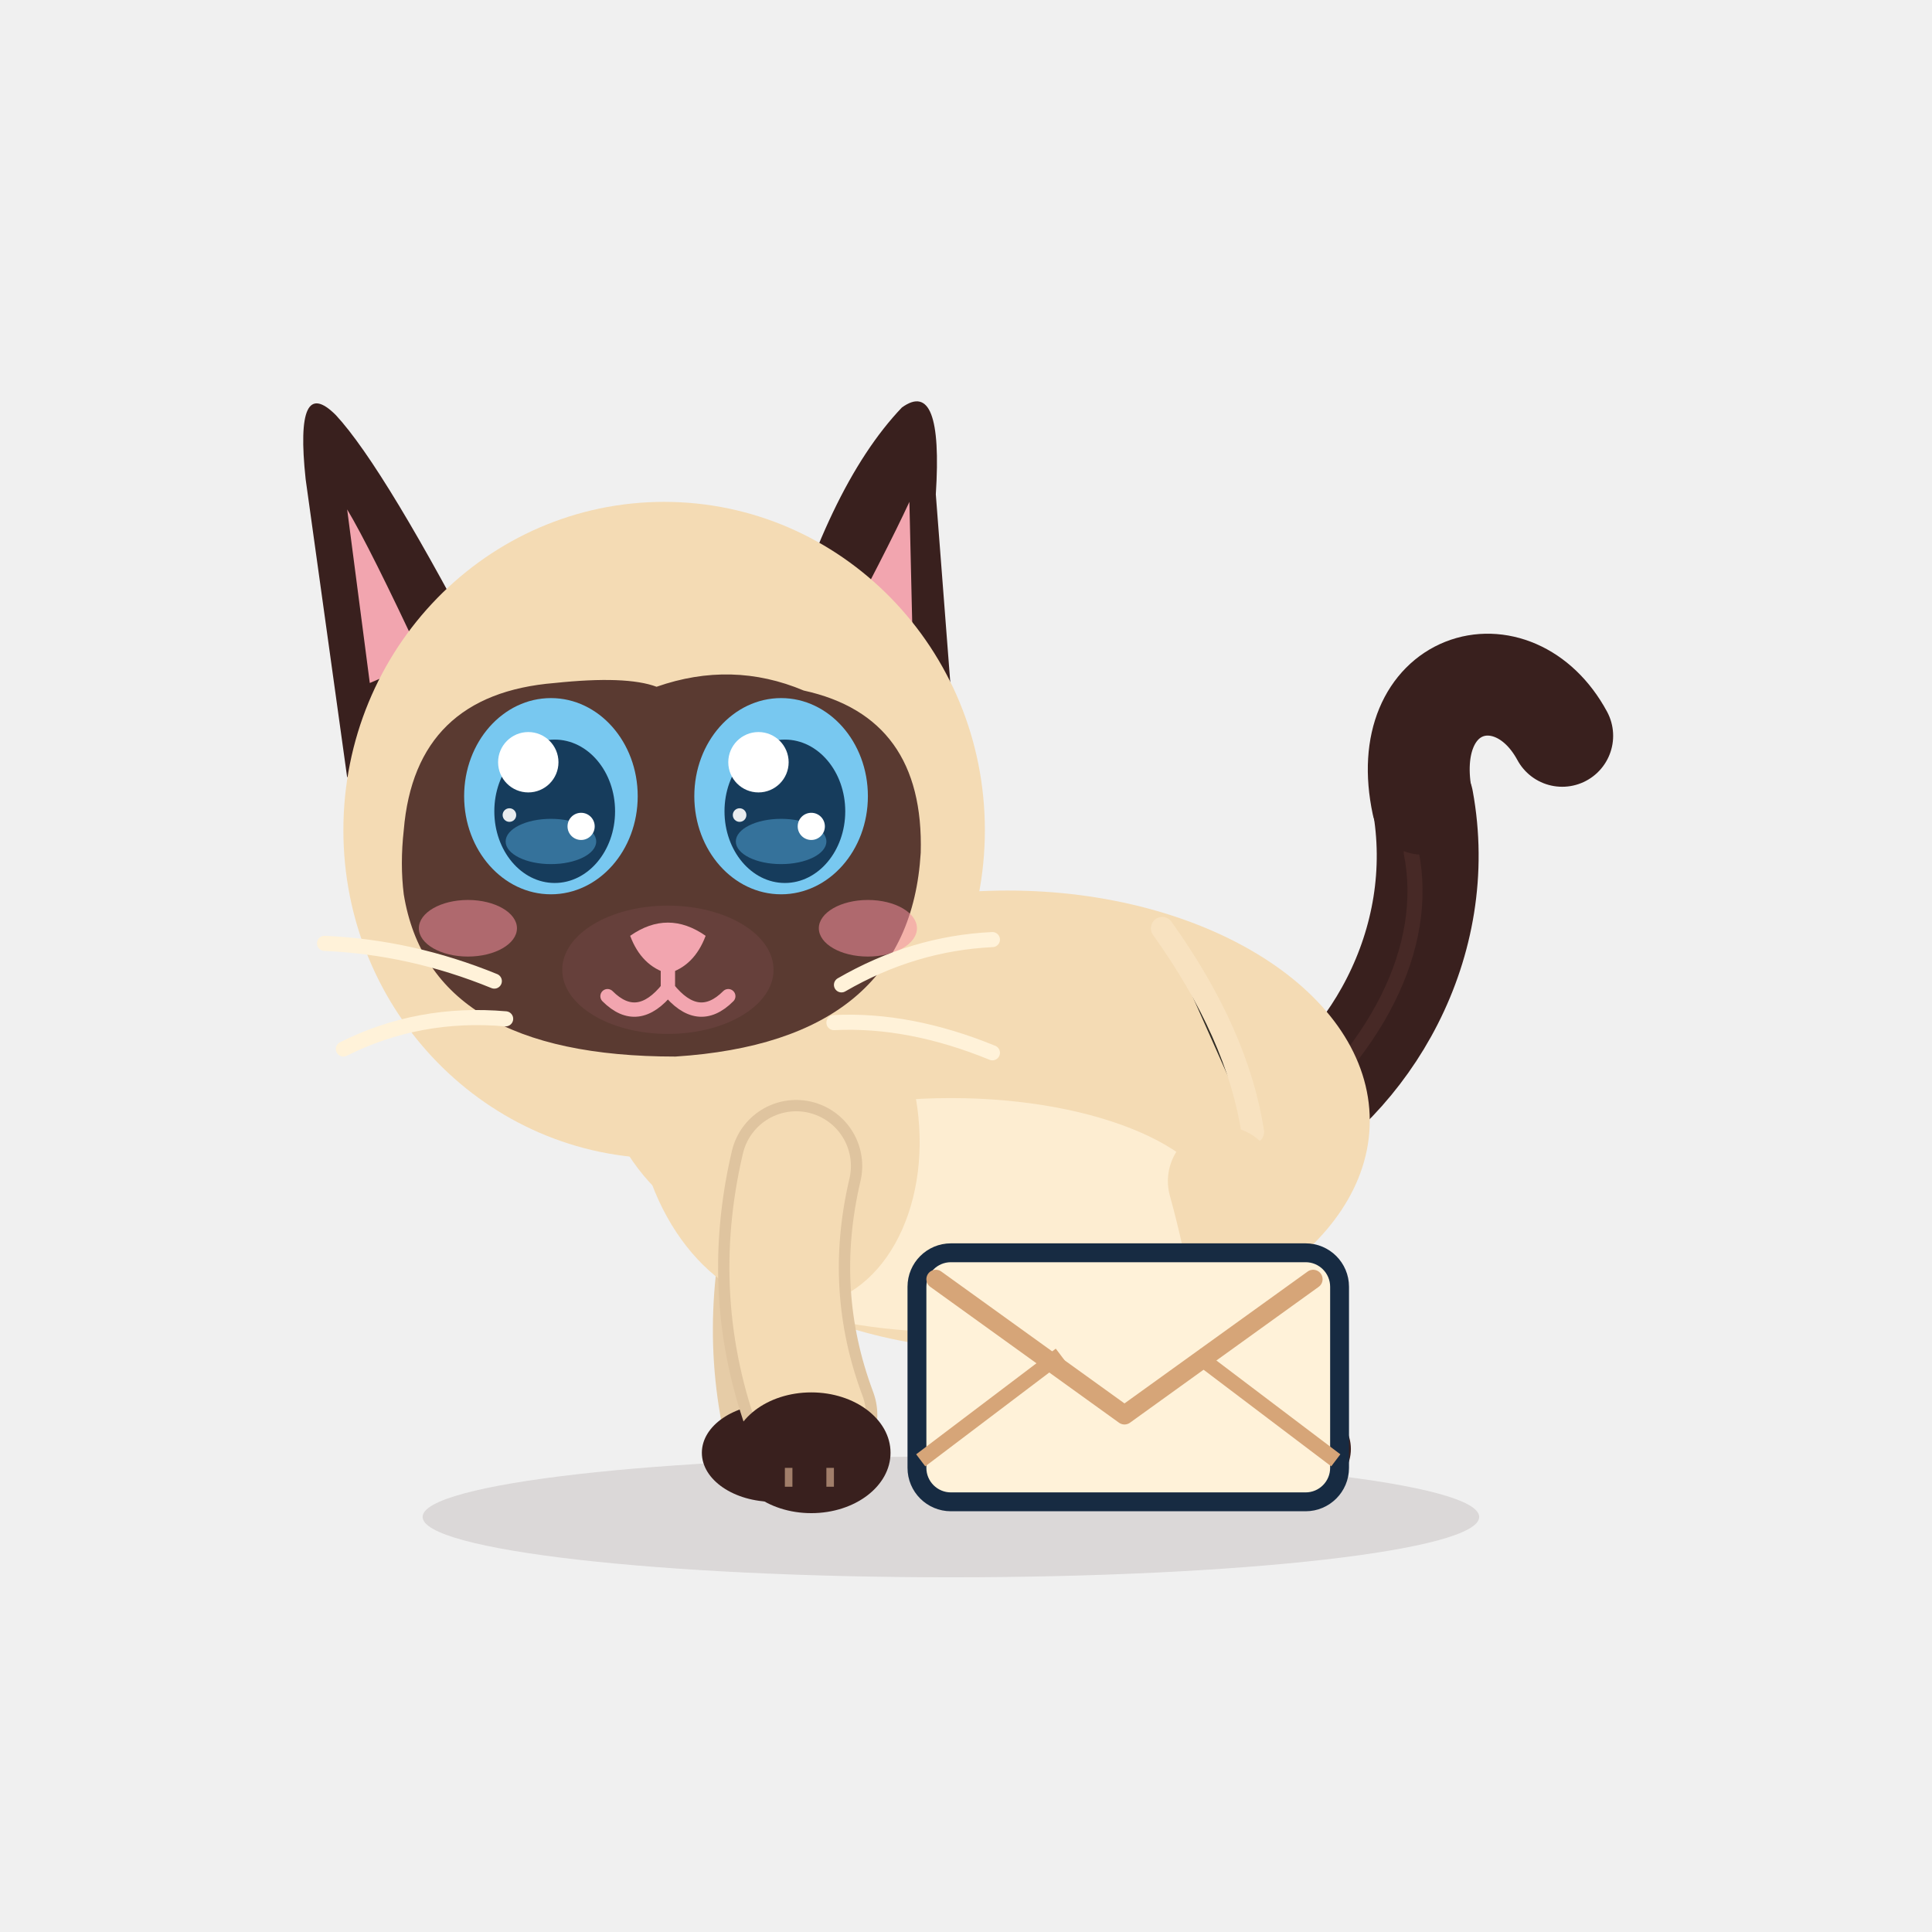
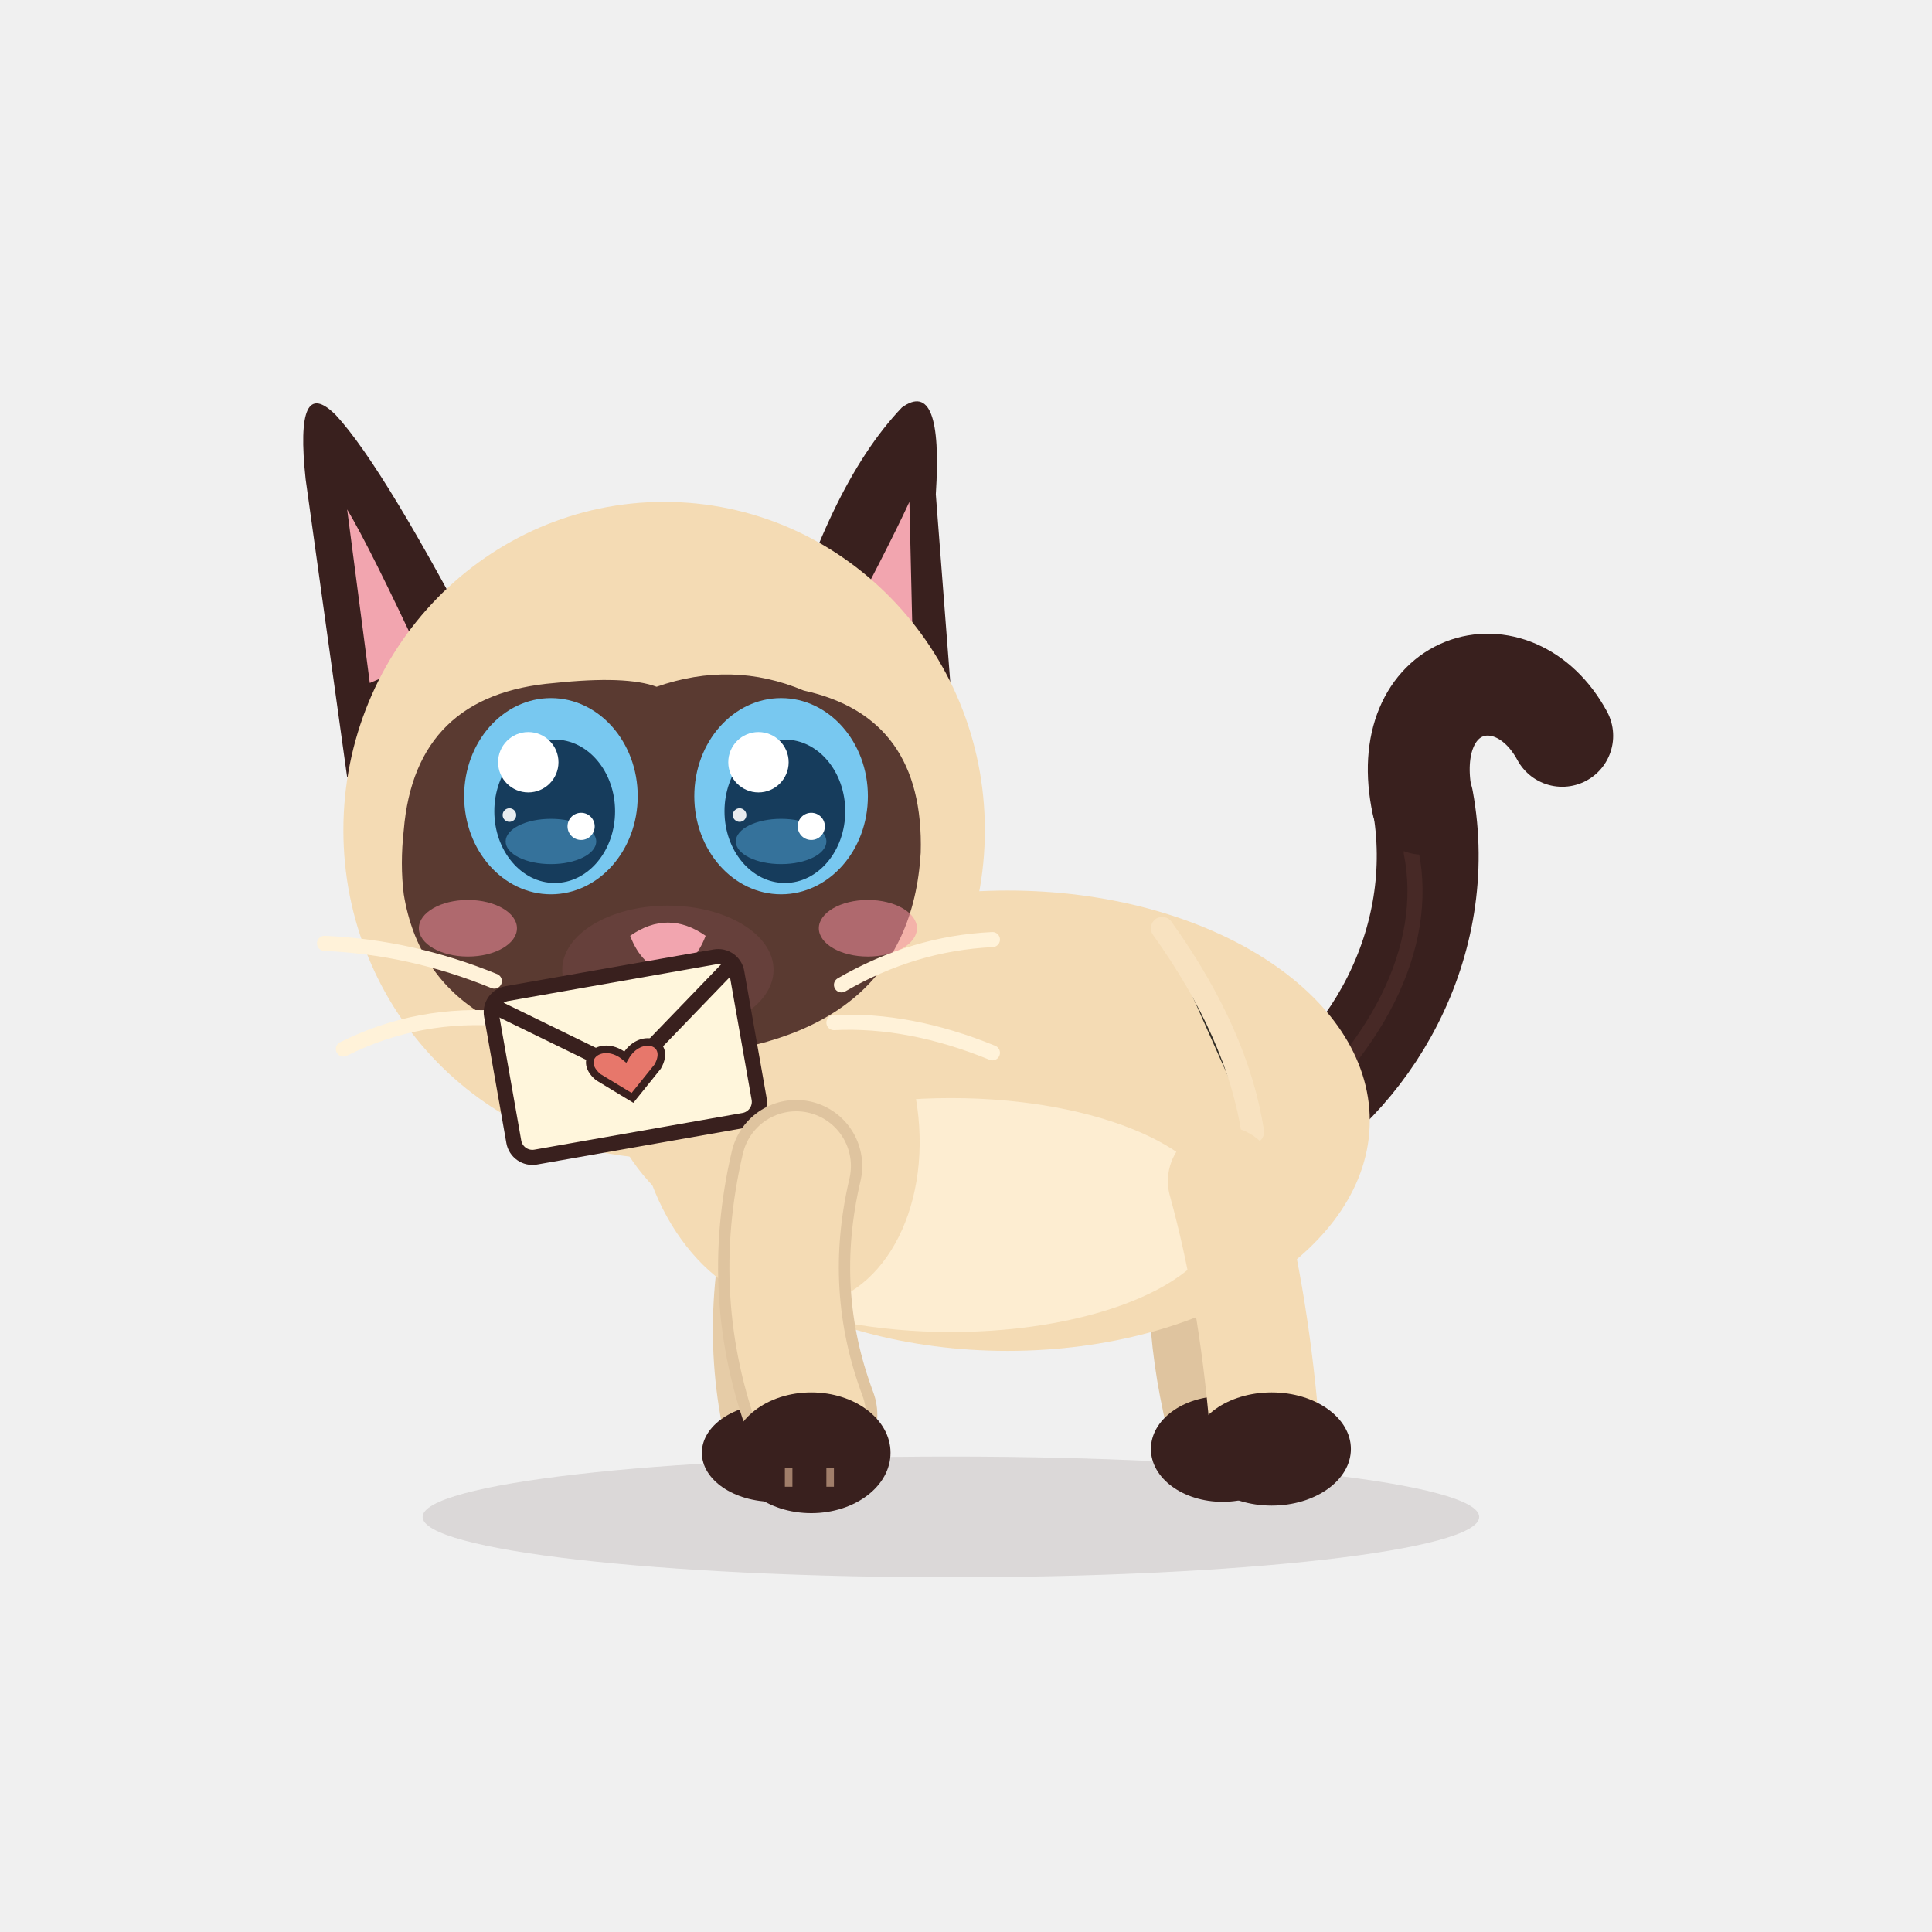
<svg xmlns="http://www.w3.org/2000/svg" viewBox="0 0 512 512" width="512" height="512" role="img" aria-label="Azami · Care">
  <style>
*{animation-fill-mode:both}
- #character{transform-box:view-box;transform-origin:255px 402px}#core{transform-box:view-box;transform-origin:268px 330px}#neck{transform-box:view-box;transform-origin:196px 300px}#head{transform-box:view-box;transform-origin:178px 290px}#ear-left{transform-box:view-box;transform-origin:112px 170px}#ear-right{transform-box:view-box;transform-origin:231px 170px}#tail{transform-box:view-box;transform-origin:339px 296px}#tail-tip{transform-box:view-box;transform-origin:377px 214px}#eye-l{transform-box:view-box;transform-origin:146px 211px}#eye-r{transform-box:view-box;transform-origin:207px 211px}#pupils-l{transform-box:view-box;transform-origin:146px 211px}#pupils-r{transform-box:view-box;transform-origin:207px 211px}#mouth-open{transform-box:view-box;transform-origin:177px 262px}#blush{transform-box:view-box;transform-origin:177px 245px}#whiskers{transform-box:view-box;transform-origin:177px 262px}#front-near{transform-box:view-box;transform-origin:211px 312px}#front-far{transform-box:view-box;transform-origin:210px 312px}#back-near{transform-box:view-box;transform-origin:324px 316px}#back-far{transform-box:view-box;transform-origin:320px 316px}#Penvelope{transform-box:view-box;transform-origin:299.0px 398px}#Pheart{transform-box:view-box;transform-origin:349.5px 347px}
- #Pheart{opacity:0}#eyes-blink{opacity:0}#eyes-happy{opacity:0}#mouth-open{opacity:0}
+ #character{transform-box:view-box;transform-origin:255px 402px}#core{transform-box:view-box;transform-origin:268px 330px}#neck{transform-box:view-box;transform-origin:196px 300px}#head{transform-box:view-box;transform-origin:178px 290px}#ear-left{transform-box:view-box;transform-origin:112px 170px}#ear-right{transform-box:view-box;transform-origin:231px 170px}#tail{transform-box:view-box;transform-origin:339px 296px}#tail-tip{transform-box:view-box;transform-origin:377px 214px}#eye-l{transform-box:view-box;transform-origin:146px 211px}#eye-r{transform-box:view-box;transform-origin:207px 211px}#pupils-l{transform-box:view-box;transform-origin:146px 211px}#pupils-r{transform-box:view-box;transform-origin:207px 211px}#mouth-open{transform-box:view-box;transform-origin:177px 262px}#blush{transform-box:view-box;transform-origin:177px 245px}#whiskers{transform-box:view-box;transform-origin:177px 262px}#front-near{transform-box:view-box;transform-origin:211px 312px}#front-far{transform-box:view-box;transform-origin:210px 312px}#back-near{transform-box:view-box;transform-origin:324px 316px}#back-far{transform-box:view-box;transform-origin:320px 316px}#letter{transform-box:view-box;transform-origin:166px 276px}#Xletter{transform-box:view-box;transform-origin:104px 400px}#Xflap{transform-box:view-box;transform-origin:104px 358px}#Xbigheart{transform-box:view-box;transform-origin:104px 370px}#Xmh0{transform-box:view-box;transform-origin:104px 312px}#Xmh1{transform-box:view-box;transform-origin:104px 312px}#Xmh2{transform-box:view-box;transform-origin:104px 312px}#Xmh3{transform-box:view-box;transform-origin:104px 312px}#Xmh4{transform-box:view-box;transform-origin:104px 312px}
+ #Xbigheart{opacity:0}#Xletter{opacity:0}#Xmh0{opacity:0}#Xmh1{opacity:0}#Xmh2{opacity:0}#Xmh3{opacity:0}#Xmh4{opacity:0}#eyes-blink{opacity:0}#eyes-happy{opacity:0}#mouth-open{opacity:0}#letter{transform:translate(0px,0px) rotate(0deg) scale(1,1)}

</style>
  <g id="ground-shadow">
    <ellipse cx="252" cy="402" rx="140" ry="16" fill="#39201E" opacity=".12" />
  </g>
  <g id="character">
    <g id="tail">
      <path d="M334 302 C363 286 384 250 377 212" stroke="#39201E" stroke-width="27" stroke-linecap="round" fill="none" />
      <path d="M336 302 C365 279 379 251 374 226" stroke="#6B403A" stroke-width="4" stroke-linecap="round" fill="none" opacity=".28" />
      <g id="tail-tip">
        <path d="M377 213 C370 180 401 171 414 195" stroke="#39201E" stroke-width="27" stroke-linecap="round" fill="none" />
      </g>
    </g>
    <g id="back-far">
      <path d="M320 313 Q314 343 322 376" stroke="#DFC49F" stroke-width="26" fill="none" stroke-linecap="round" />
      <ellipse cx="324" cy="384" rx="19" ry="14" fill="#39201E" />
    </g>
    <g id="front-far">
      <path d="M210 309 Q198 344 205 377" stroke="#E6CCA7" stroke-width="27" fill="none" stroke-linecap="round" />
      <ellipse cx="205" cy="385" rx="19" ry="13" fill="#39201E" />
    </g>
    <g id="core">
      <ellipse cx="267" cy="297" rx="96" ry="61" fill="#F4DBB4" />
      <ellipse cx="252" cy="322" rx="71" ry="31" fill="#FFF2D9" opacity=".78" />
      <ellipse cx="206" cy="296" rx="37" ry="51" transform="rotate(-12 206 296)" fill="#F4DBB4" />
      <path d="M308 246 Q328 274 332 300" stroke="#F9E4C3" stroke-width="6" opacity=".8" stroke-linecap="round" />
    </g>
    <g id="back-near">
      <path d="M324 313 Q332 342 335 377" stroke="#F4DBB4" stroke-width="29" fill="none" stroke-linecap="round" />
      <ellipse cx="337" cy="384" rx="21" ry="15" fill="#39201E" />
    </g>
    <g id="neck">
      <ellipse cx="196" cy="276" rx="39" ry="51" transform="rotate(-10 196 276)" fill="#F4DBB4" />
    </g>
    <g id="head">
      <g id="ear-left">
        <path d="M130 178 Q102 124 89 110 Q78 99 81 127 L92 206Z" fill="#39201E" />
        <path d="M112 175 Q98 145 92 135 L98 181Z" fill="#F2A5AF" />
      </g>
      <g id="ear-right">
        <path d="M206 177 Q219 129 239 108 Q250 100 248 131 L253 196Z" fill="#39201E" />
        <path d="M220 174 Q235 146 241 133 L242 176Z" fill="#F2A5AF" />
      </g>
      <ellipse cx="176" cy="220" rx="85" ry="87" fill="#F4DBB4" />
      <path d="M107 220 Q110 184 147 181 Q166 179 174 182 Q194 175 213 183 Q245 190 244 226 Q241 276 179 280 Q114 280 107 237 Q106 229 107 220Z" fill="#5A3A31" />
      <g id="blush">
        <ellipse cx="124" cy="246" rx="13" ry="7.5" fill="#F48FA0" opacity=".55" />
        <ellipse cx="230" cy="246" rx="13" ry="7.5" fill="#F48FA0" opacity=".55" />
      </g>
      <g id="eye-l">
        <g transform="translate(146 211)">
          <g id="pupils-l">
            <ellipse rx="23" ry="26" fill="#78C8F0" />
            <ellipse cx="1" cy="4" rx="16" ry="19" fill="#163C5C" />
            <ellipse cx="0" cy="12" rx="12" ry="6" fill="#4E9FCF" opacity=".55" />
            <circle cx="-6" cy="-9" r="8" fill="#FFFFFF" />
            <circle cx="8" cy="8" r="3.6" fill="#FFFFFF" />
            <circle cx="-11" cy="5" r="1.8" fill="#FFFFFF" opacity=".9" />
          </g>
        </g>
      </g>
      <g id="eye-r">
        <g transform="translate(207 211)">
          <g id="pupils-r">
            <ellipse rx="23" ry="26" fill="#78C8F0" />
            <ellipse cx="1" cy="4" rx="16" ry="19" fill="#163C5C" />
            <ellipse cx="0" cy="12" rx="12" ry="6" fill="#4E9FCF" opacity=".55" />
            <circle cx="-6" cy="-9" r="8" fill="#FFFFFF" />
            <circle cx="8" cy="8" r="3.6" fill="#FFFFFF" />
            <circle cx="-11" cy="5" r="1.8" fill="#FFFFFF" opacity=".9" />
          </g>
        </g>
      </g>
      <g id="eyes-blink">
        <path d="M126 213 Q146 219 166 213 M187 213 Q207 219 228 213" stroke="#FFF2D9" stroke-width="7" stroke-linecap="round" fill="none" />
      </g>
      <g id="eyes-happy">
        <path d="M127 218 Q146 194 165 218 M188 218 Q207 194 226 218" stroke="#FFF2D9" stroke-width="7.5" stroke-linecap="round" fill="none" />
      </g>
      <ellipse cx="177" cy="257" rx="28" ry="17" fill="#66403B" />
      <path d="M167 248 Q177 241 187 248 Q184 256 177 258 Q170 256 167 248Z" fill="#F2A5AF" />
      <g id="mouth-smile" stroke="#F2A5AF" stroke-width="3.8" stroke-linecap="round" fill="none">
        <path d="M177 257 V262 M177 262 Q169 272 161 264 M177 262 Q185 272 193 264" />
      </g>
      <g id="mouth-open">
        <ellipse cx="177" cy="268" rx="11" ry="13" fill="#8F4357" />
        <path d="M170 274 Q177 266 184 274 Q177 281 170 274Z" fill="#F6A2B0" />
      </g>
      <g id="whiskers" stroke="#FFF2D9" stroke-width="4" stroke-linecap="round" fill="none">
        <path d="M131 260 Q109 251 86 250 M134 270 Q111 268 91 278 M223 261 Q242 250 263 249 M221 271 Q241 270 263 279" />
      </g>
+       <g id="letter">
+         <g transform="rotate(-10 166 276)">
+           <rect x="132" y="258" width="66" height="44" rx="5" fill="#FFF6DC" stroke="#39201E" stroke-width="4" />
+           <path d="M132 260 L165 284 L198 260" stroke="#39201E" stroke-width="4" fill="none" stroke-linejoin="round" />
+           <path d="M165 280 C160 274 152 278 157 284 L165 291 L173 284 C178 278 170 274 165 280Z" fill="#E7776B" stroke="#39201E" stroke-width="2" />
+         </g>
+       </g>
    </g>
    <g id="front-near">
      <path d="M211 309 Q203 343 215 375" stroke="#DFC49F" stroke-width="35" fill="none" stroke-linecap="round" />
      <path d="M211 309 Q203 343 215 375" stroke="#F4DBB4" stroke-width="29" fill="none" stroke-linecap="round" />
      <ellipse cx="215" cy="385" rx="21" ry="16" fill="#39201E" />
      <path d="M209 389 L209 394 M220 389 L220 394" stroke="#F2C8A5" stroke-width="2" opacity=".56" />
    </g>
  </g>
-   <g id="Penvelope">
-     <g id="prop-envelope">
-       <rect x="243" y="332" width="112" height="66" rx="9" fill="#FFF2D9" stroke="#172B42" stroke-width="5" />
-       <path d="M248 339l50 36 50 -36" stroke="#D6A578" stroke-width="5" fill="none" stroke-linecap="round" stroke-linejoin="round" />
-       <path d="M244 387l37 -28 M354 387l-37 -28" stroke="#D6A578" stroke-width="4" />
+   <g id="Xletter">
+     <rect x="62" y="356" width="84" height="44" rx="6" fill="#FFF6DC" stroke="#39201E" stroke-width="5" />
+     <path d="M62 358 L104 382 L146 358" stroke="#E8D9B8" stroke-width="3" fill="none" />
+     <g id="Xflap">
+       <path d="M64 358 L104 384 L144 358 Z" fill="#FFEFC8" stroke="#39201E" stroke-width="4.5" stroke-linejoin="round" />
+       <path d="M104 378 C98 371 89 376 95 383 L104 391 L113 383 C119 376 110 371 104 378Z" fill="#E7776B" stroke="#39201E" stroke-width="2.5" />
    </g>
  </g>
-   <g id="Pheart">
-     <g id="prop-heart">
-       <path d="M350 321q-15 -17 -22 -6 -8 12 22 32 30 -20 22 -32 -7 -11 -22 6" fill="#ED776C" />
-     </g>
+   <g id="Xbigheart">
+     <path d="M104 330 C88 312 64 326 80 348 L104 370 L128 348 C144 326 120 312 104 330Z" fill="#F48FA0" stroke="#39201E" stroke-width="4" />
+     <path d="M84 330 Q88 322 96 322" stroke="#FFFFFF" stroke-width="4" fill="none" stroke-linecap="round" opacity=".8" />
+   </g>
+   <g id="Xmh0">
+     <path d="M104 300 C99 294 91 298 96 305 L104 312 L112 305 C117 298 109 294 104 300Z" fill="#F48FA0" stroke="#39201E" stroke-width="2" />
+   </g>
+   <g id="Xmh1">
+     <path d="M104 300 C99 294 91 298 96 305 L104 312 L112 305 C117 298 109 294 104 300Z" fill="#F48FA0" stroke="#39201E" stroke-width="2" />
+   </g>
+   <g id="Xmh2">
+     <path d="M104 300 C99 294 91 298 96 305 L104 312 L112 305 C117 298 109 294 104 300Z" fill="#F48FA0" stroke="#39201E" stroke-width="2" />
+   </g>
+   <g id="Xmh3">
+     <path d="M104 300 C99 294 91 298 96 305 L104 312 L112 305 C117 298 109 294 104 300Z" fill="#F48FA0" stroke="#39201E" stroke-width="2" />
+   </g>
+   <g id="Xmh4">
+     <path d="M104 300 C99 294 91 298 96 305 L104 312 L112 305 C117 298 109 294 104 300Z" fill="#F48FA0" stroke="#39201E" stroke-width="2" />
  </g>
</svg>
